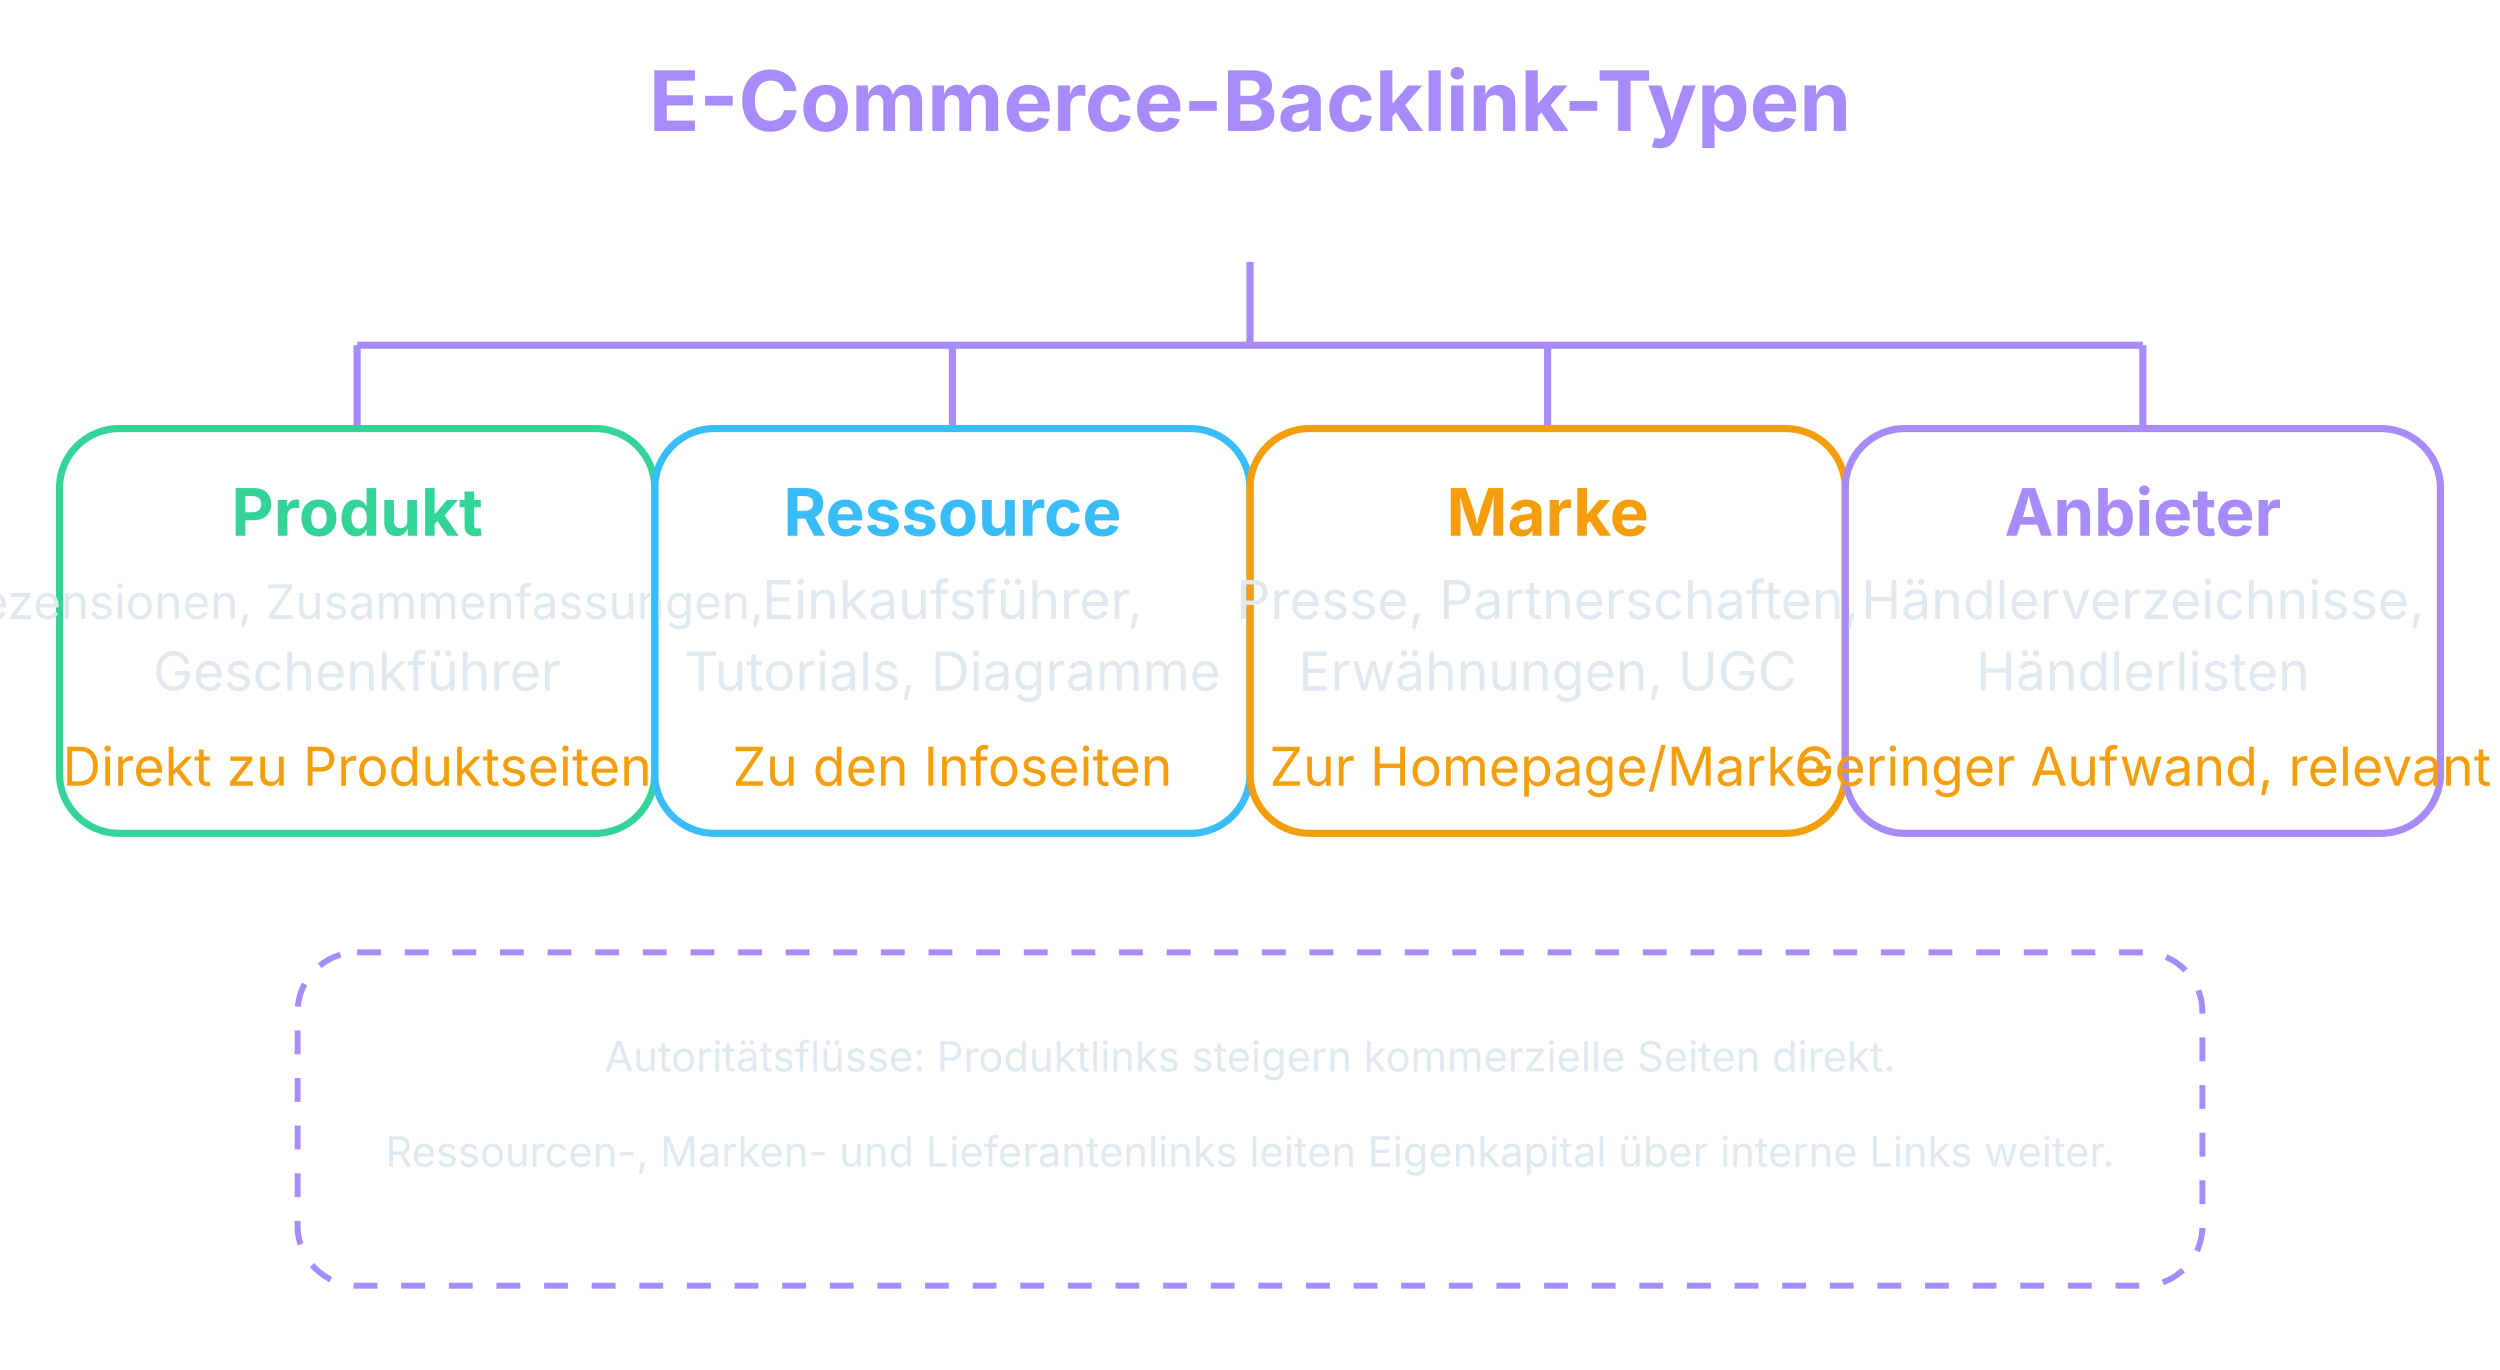
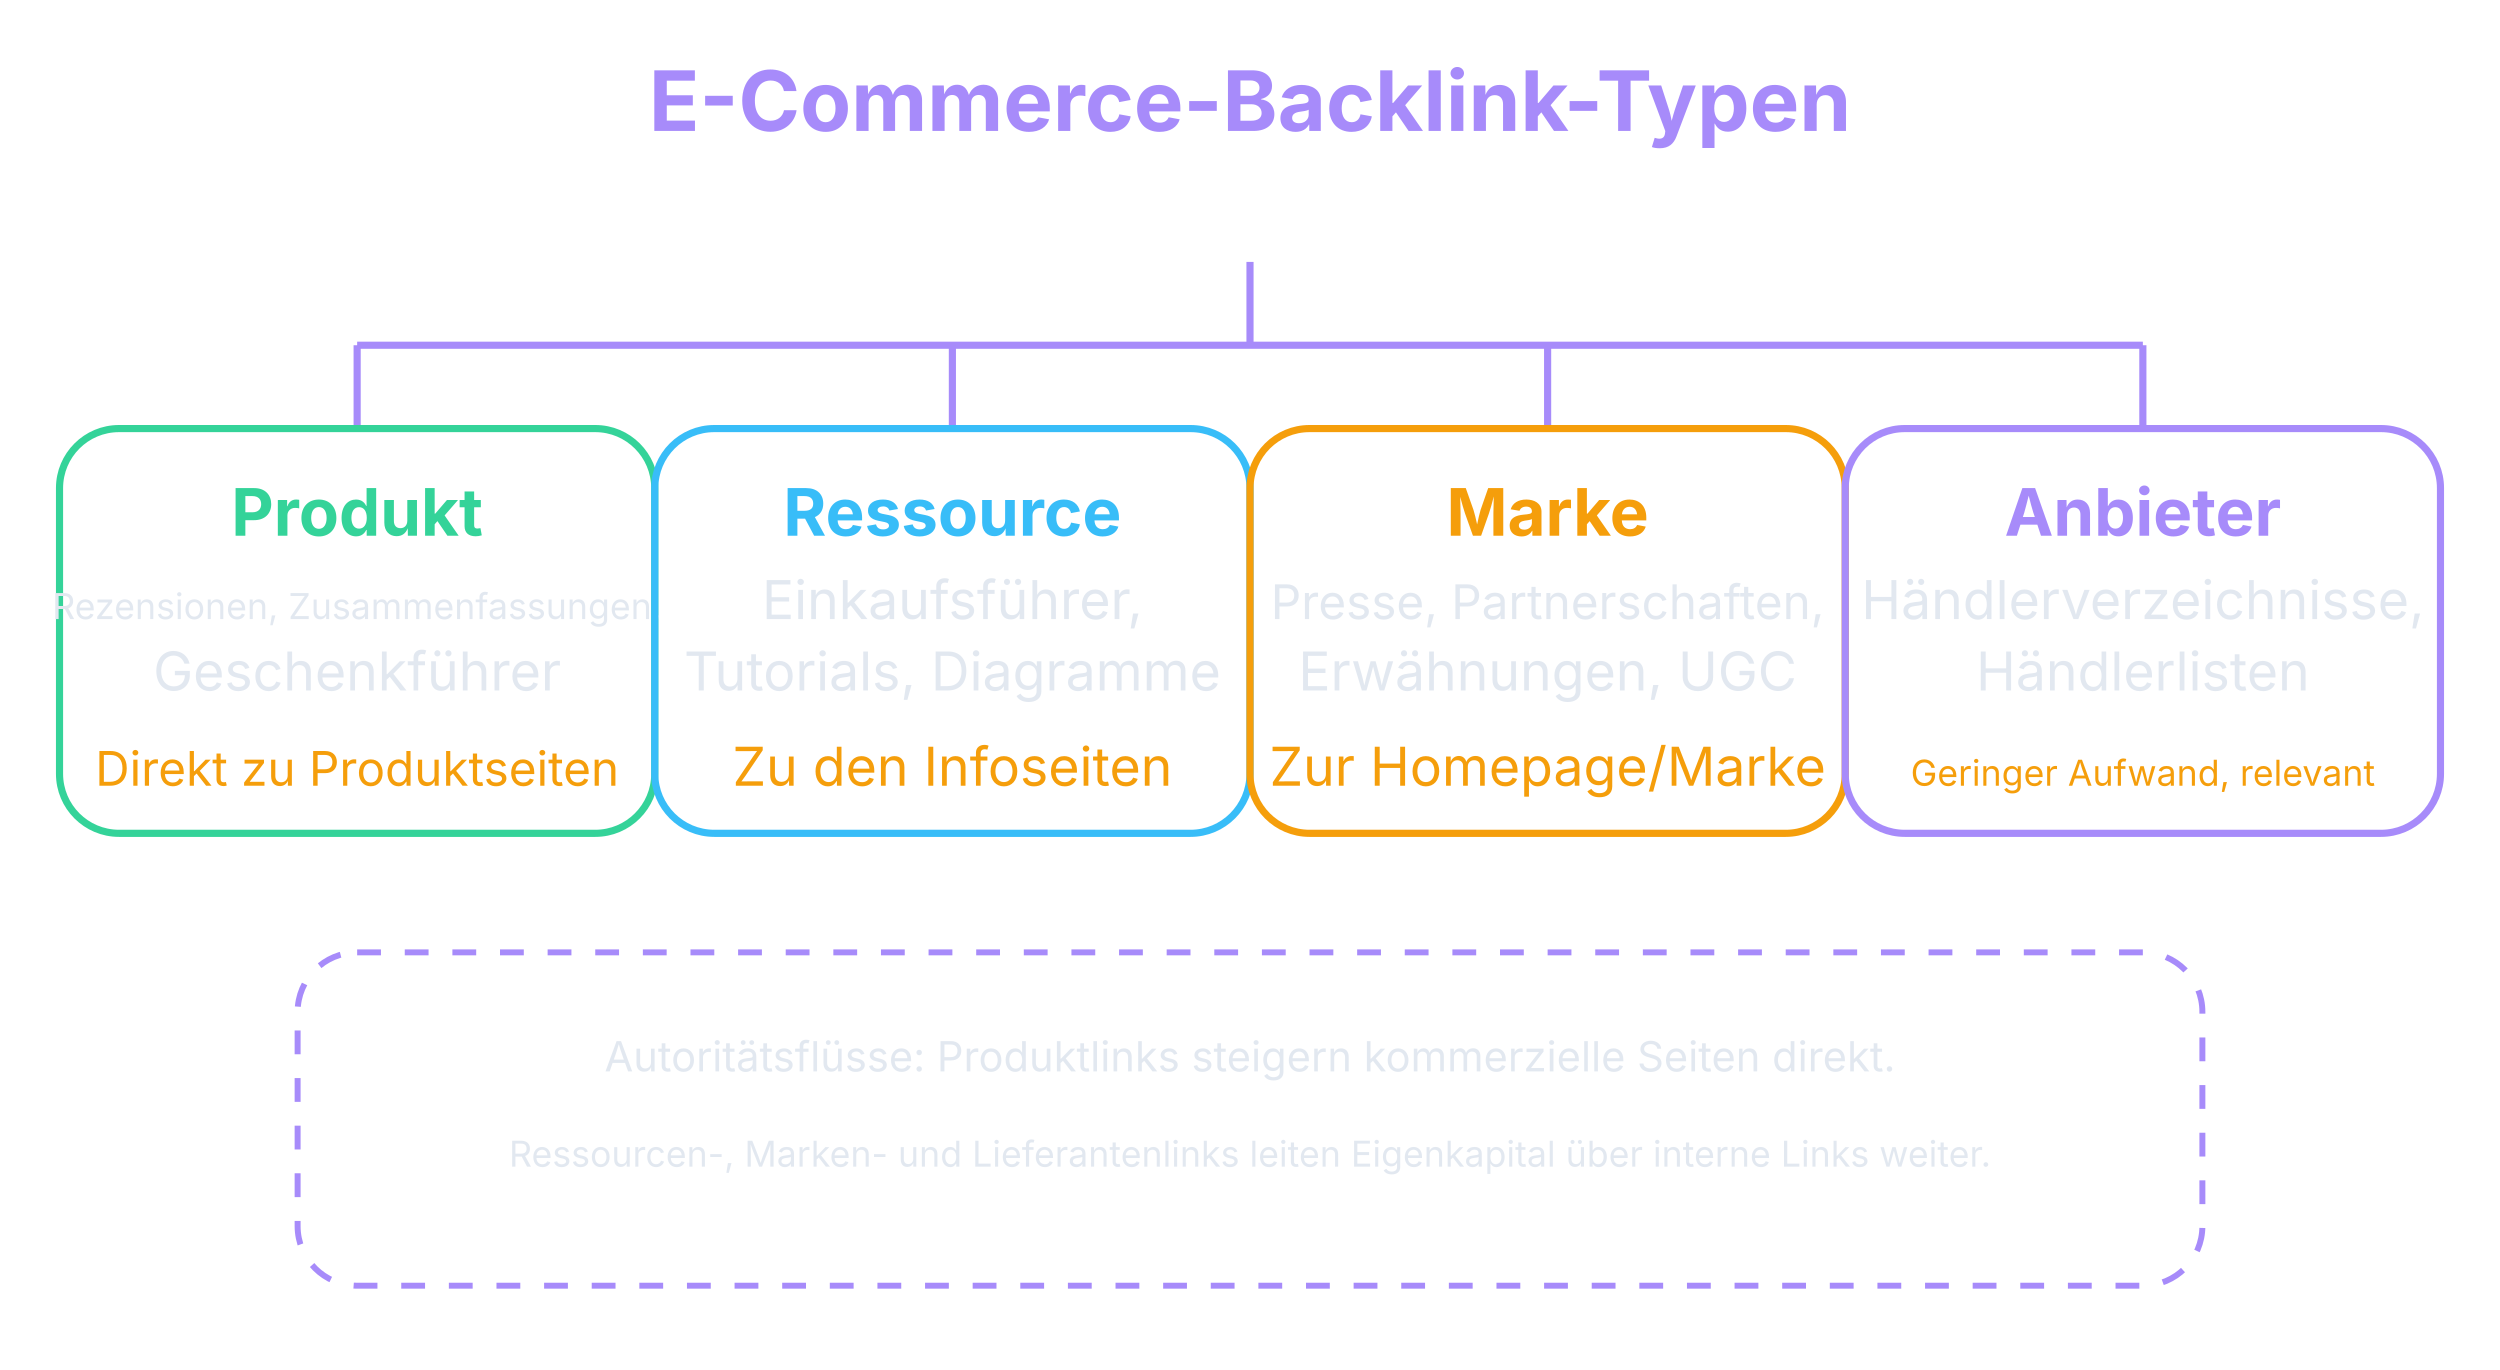
<svg xmlns="http://www.w3.org/2000/svg" viewBox="0 0 420 230" fill="none">
  <text x="210" y="22" text-anchor="middle" font-family="Inter, -apple-system, BlinkMacSystemFont, 'Segoe UI', Roboto, sans-serif" font-size="14" font-weight="bold" fill="#a78bfa">E-Commerce-Backlink-Typen</text>
  <line x1="210" y1="44" x2="210" y2="58" stroke="#a78bfa" stroke-width="1.2" />
  <line x1="60" y1="58" x2="360" y2="58" stroke="#a78bfa" stroke-width="1.2" />
  <line x1="60" y1="58" x2="60" y2="72" stroke="#a78bfa" stroke-width="1.2" />
  <line x1="160" y1="58" x2="160" y2="72" stroke="#a78bfa" stroke-width="1.2" />
  <line x1="260" y1="58" x2="260" y2="72" stroke="#a78bfa" stroke-width="1.2" />
  <line x1="360" y1="58" x2="360" y2="72" stroke="#a78bfa" stroke-width="1.2" />
  <rect x="10" y="72" rx="10" width="100" height="68" stroke="#34d399" stroke-width="1.2" fill="none" />
  <text x="60" y="90" text-anchor="middle" font-family="Inter, -apple-system, BlinkMacSystemFont, 'Segoe UI', Roboto, sans-serif" font-size="11" font-weight="bold" fill="#34d399">Produkt</text>
-   <text x="60" y="104" text-anchor="middle" font-family="Inter, -apple-system, BlinkMacSystemFont, 'Segoe UI', Roboto, sans-serif" font-size="8" fill="#e2e8f0">Rezensionen, Zusammenfassungen,</text>
+   <text x="60" y="104" text-anchor="middle" font-family="Inter, -apple-system, BlinkMacSystemFont, 'Segoe UI', Roboto, sans-serif" font-size="6" fill="#e2e8f0">Rezensionen, Zusammenfassungen,</text>
  <text x="60" y="116" text-anchor="middle" font-family="Inter, -apple-system, BlinkMacSystemFont, 'Segoe UI', Roboto, sans-serif" font-size="9" fill="#e2e8f0">Geschenkführer</text>
-   <text x="60" y="132" text-anchor="middle" font-family="Inter, -apple-system, BlinkMacSystemFont, 'Segoe UI', Roboto, sans-serif" font-size="9" fill="#f59e0b">Direkt zu Produktseiten</text>
+   <text x="60" y="132" text-anchor="middle" font-family="Inter, -apple-system, BlinkMacSystemFont, 'Segoe UI', Roboto, sans-serif" font-size="8" fill="#f59e0b">Direkt zu Produktseiten</text>
  <rect x="110" y="72" rx="10" width="100" height="68" stroke="#38bdf8" stroke-width="1.2" fill="none" />
  <text x="160" y="90" text-anchor="middle" font-family="Inter, -apple-system, BlinkMacSystemFont, 'Segoe UI', Roboto, sans-serif" font-size="11" font-weight="bold" fill="#38bdf8">Ressource</text>
  <text x="160" y="104" text-anchor="middle" font-family="Inter, -apple-system, BlinkMacSystemFont, 'Segoe UI', Roboto, sans-serif" font-size="9" fill="#e2e8f0">Einkaufsführer,</text>
  <text x="160" y="116" text-anchor="middle" font-family="Inter, -apple-system, BlinkMacSystemFont, 'Segoe UI', Roboto, sans-serif" font-size="9" fill="#e2e8f0">Tutorials, Diagramme</text>
  <text x="160" y="132" text-anchor="middle" font-family="Inter, -apple-system, BlinkMacSystemFont, 'Segoe UI', Roboto, sans-serif" font-size="9" fill="#f59e0b">Zu den Infoseiten</text>
  <rect x="210" y="72" rx="10" width="100" height="68" stroke="#f59e0b" stroke-width="1.2" fill="none" />
  <text x="260" y="90" text-anchor="middle" font-family="Inter, -apple-system, BlinkMacSystemFont, 'Segoe UI', Roboto, sans-serif" font-size="11" font-weight="bold" fill="#f59e0b">Marke</text>
-   <text x="260" y="104" text-anchor="middle" font-family="Inter, -apple-system, BlinkMacSystemFont, 'Segoe UI', Roboto, sans-serif" font-size="9" fill="#e2e8f0">Presse, Partnerschaften,</text>
+   <text x="260" y="104" text-anchor="middle" font-family="Inter, -apple-system, BlinkMacSystemFont, 'Segoe UI', Roboto, sans-serif" font-size="8" fill="#e2e8f0">Presse, Partnerschaften,</text>
  <text x="260" y="116" text-anchor="middle" font-family="Inter, -apple-system, BlinkMacSystemFont, 'Segoe UI', Roboto, sans-serif" font-size="9" fill="#e2e8f0">Erwähnungen, UGC</text>
  <text x="260" y="132" text-anchor="middle" font-family="Inter, -apple-system, BlinkMacSystemFont, 'Segoe UI', Roboto, sans-serif" font-size="9" fill="#f59e0b">Zur Homepage/Marke</text>
  <rect x="310" y="72" rx="10" width="100" height="68" stroke="#a78bfa" stroke-width="1.2" fill="none" />
  <text x="360" y="90" text-anchor="middle" font-family="Inter, -apple-system, BlinkMacSystemFont, 'Segoe UI', Roboto, sans-serif" font-size="11" font-weight="bold" fill="#a78bfa">Anbieter</text>
  <text x="360" y="104" text-anchor="middle" font-family="Inter, -apple-system, BlinkMacSystemFont, 'Segoe UI', Roboto, sans-serif" font-size="9" fill="#e2e8f0">Händlerverzeichnisse,</text>
  <text x="360" y="116" text-anchor="middle" font-family="Inter, -apple-system, BlinkMacSystemFont, 'Segoe UI', Roboto, sans-serif" font-size="9" fill="#e2e8f0">Händlerlisten</text>
-   <text x="360" y="132" text-anchor="middle" font-family="Inter, -apple-system, BlinkMacSystemFont, 'Segoe UI', Roboto, sans-serif" font-size="9" fill="#f59e0b">Geringer Aufwand, relevant</text>
+   <text x="360" y="132" text-anchor="middle" font-family="Inter, -apple-system, BlinkMacSystemFont, 'Segoe UI', Roboto, sans-serif" font-size="6" fill="#f59e0b">Geringer Aufwand, relevant</text>
  <rect x="50" y="160" rx="10" width="320" height="56" stroke="#a78bfa" stroke-width="1" stroke-dasharray="4" fill="none" />
  <text x="210" y="180" text-anchor="middle" font-family="Inter, -apple-system, BlinkMacSystemFont, 'Segoe UI', Roboto, sans-serif" font-size="7" fill="#e2e8f0">Autoritätsflüsse: Produktlinks steigern kommerzielle Seiten direkt.</text>
-   <text x="210" y="196" text-anchor="middle" font-family="Inter, -apple-system, BlinkMacSystemFont, 'Segoe UI', Roboto, sans-serif" font-size="7" fill="#e2e8f0">Ressourcen-, Marken- und Lieferantenlinks leiten Eigenkapital über interne Links weiter.</text>
+   <text x="210" y="196" text-anchor="middle" font-family="Inter, -apple-system, BlinkMacSystemFont, 'Segoe UI', Roboto, sans-serif" font-size="6" fill="#e2e8f0">Ressourcen-, Marken- und Lieferantenlinks leiten Eigenkapital über interne Links weiter.</text>
</svg>
